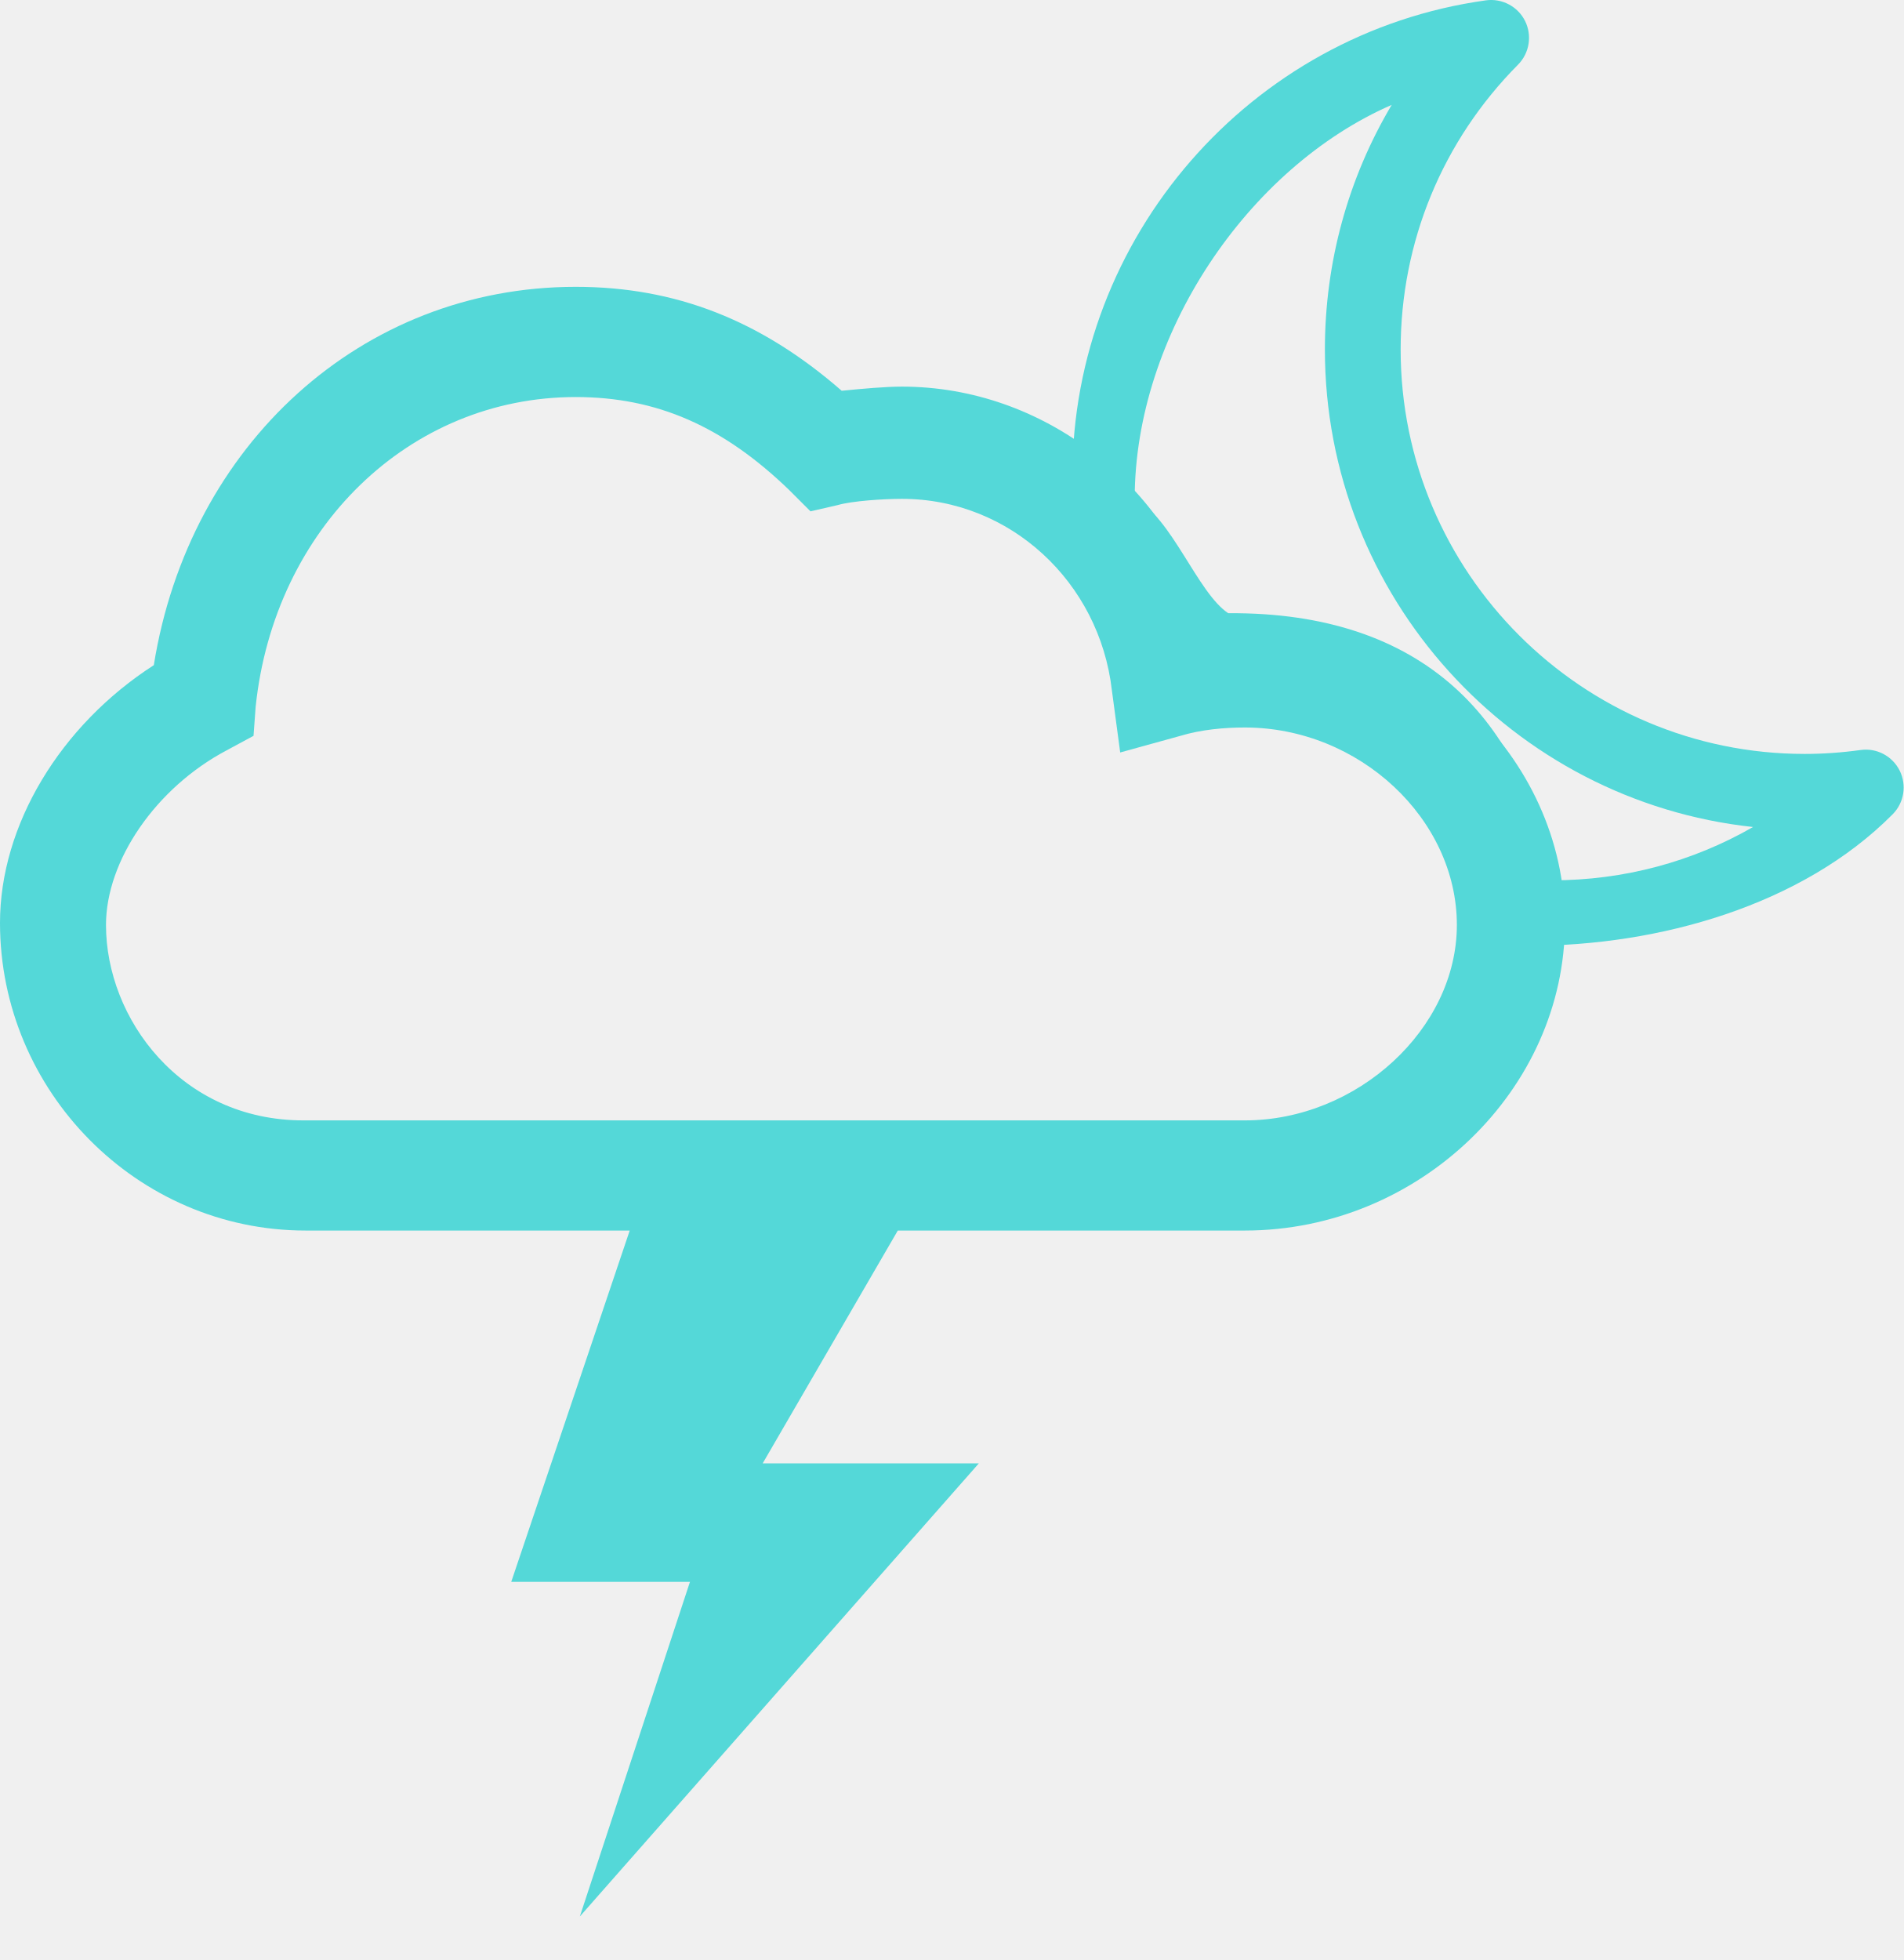
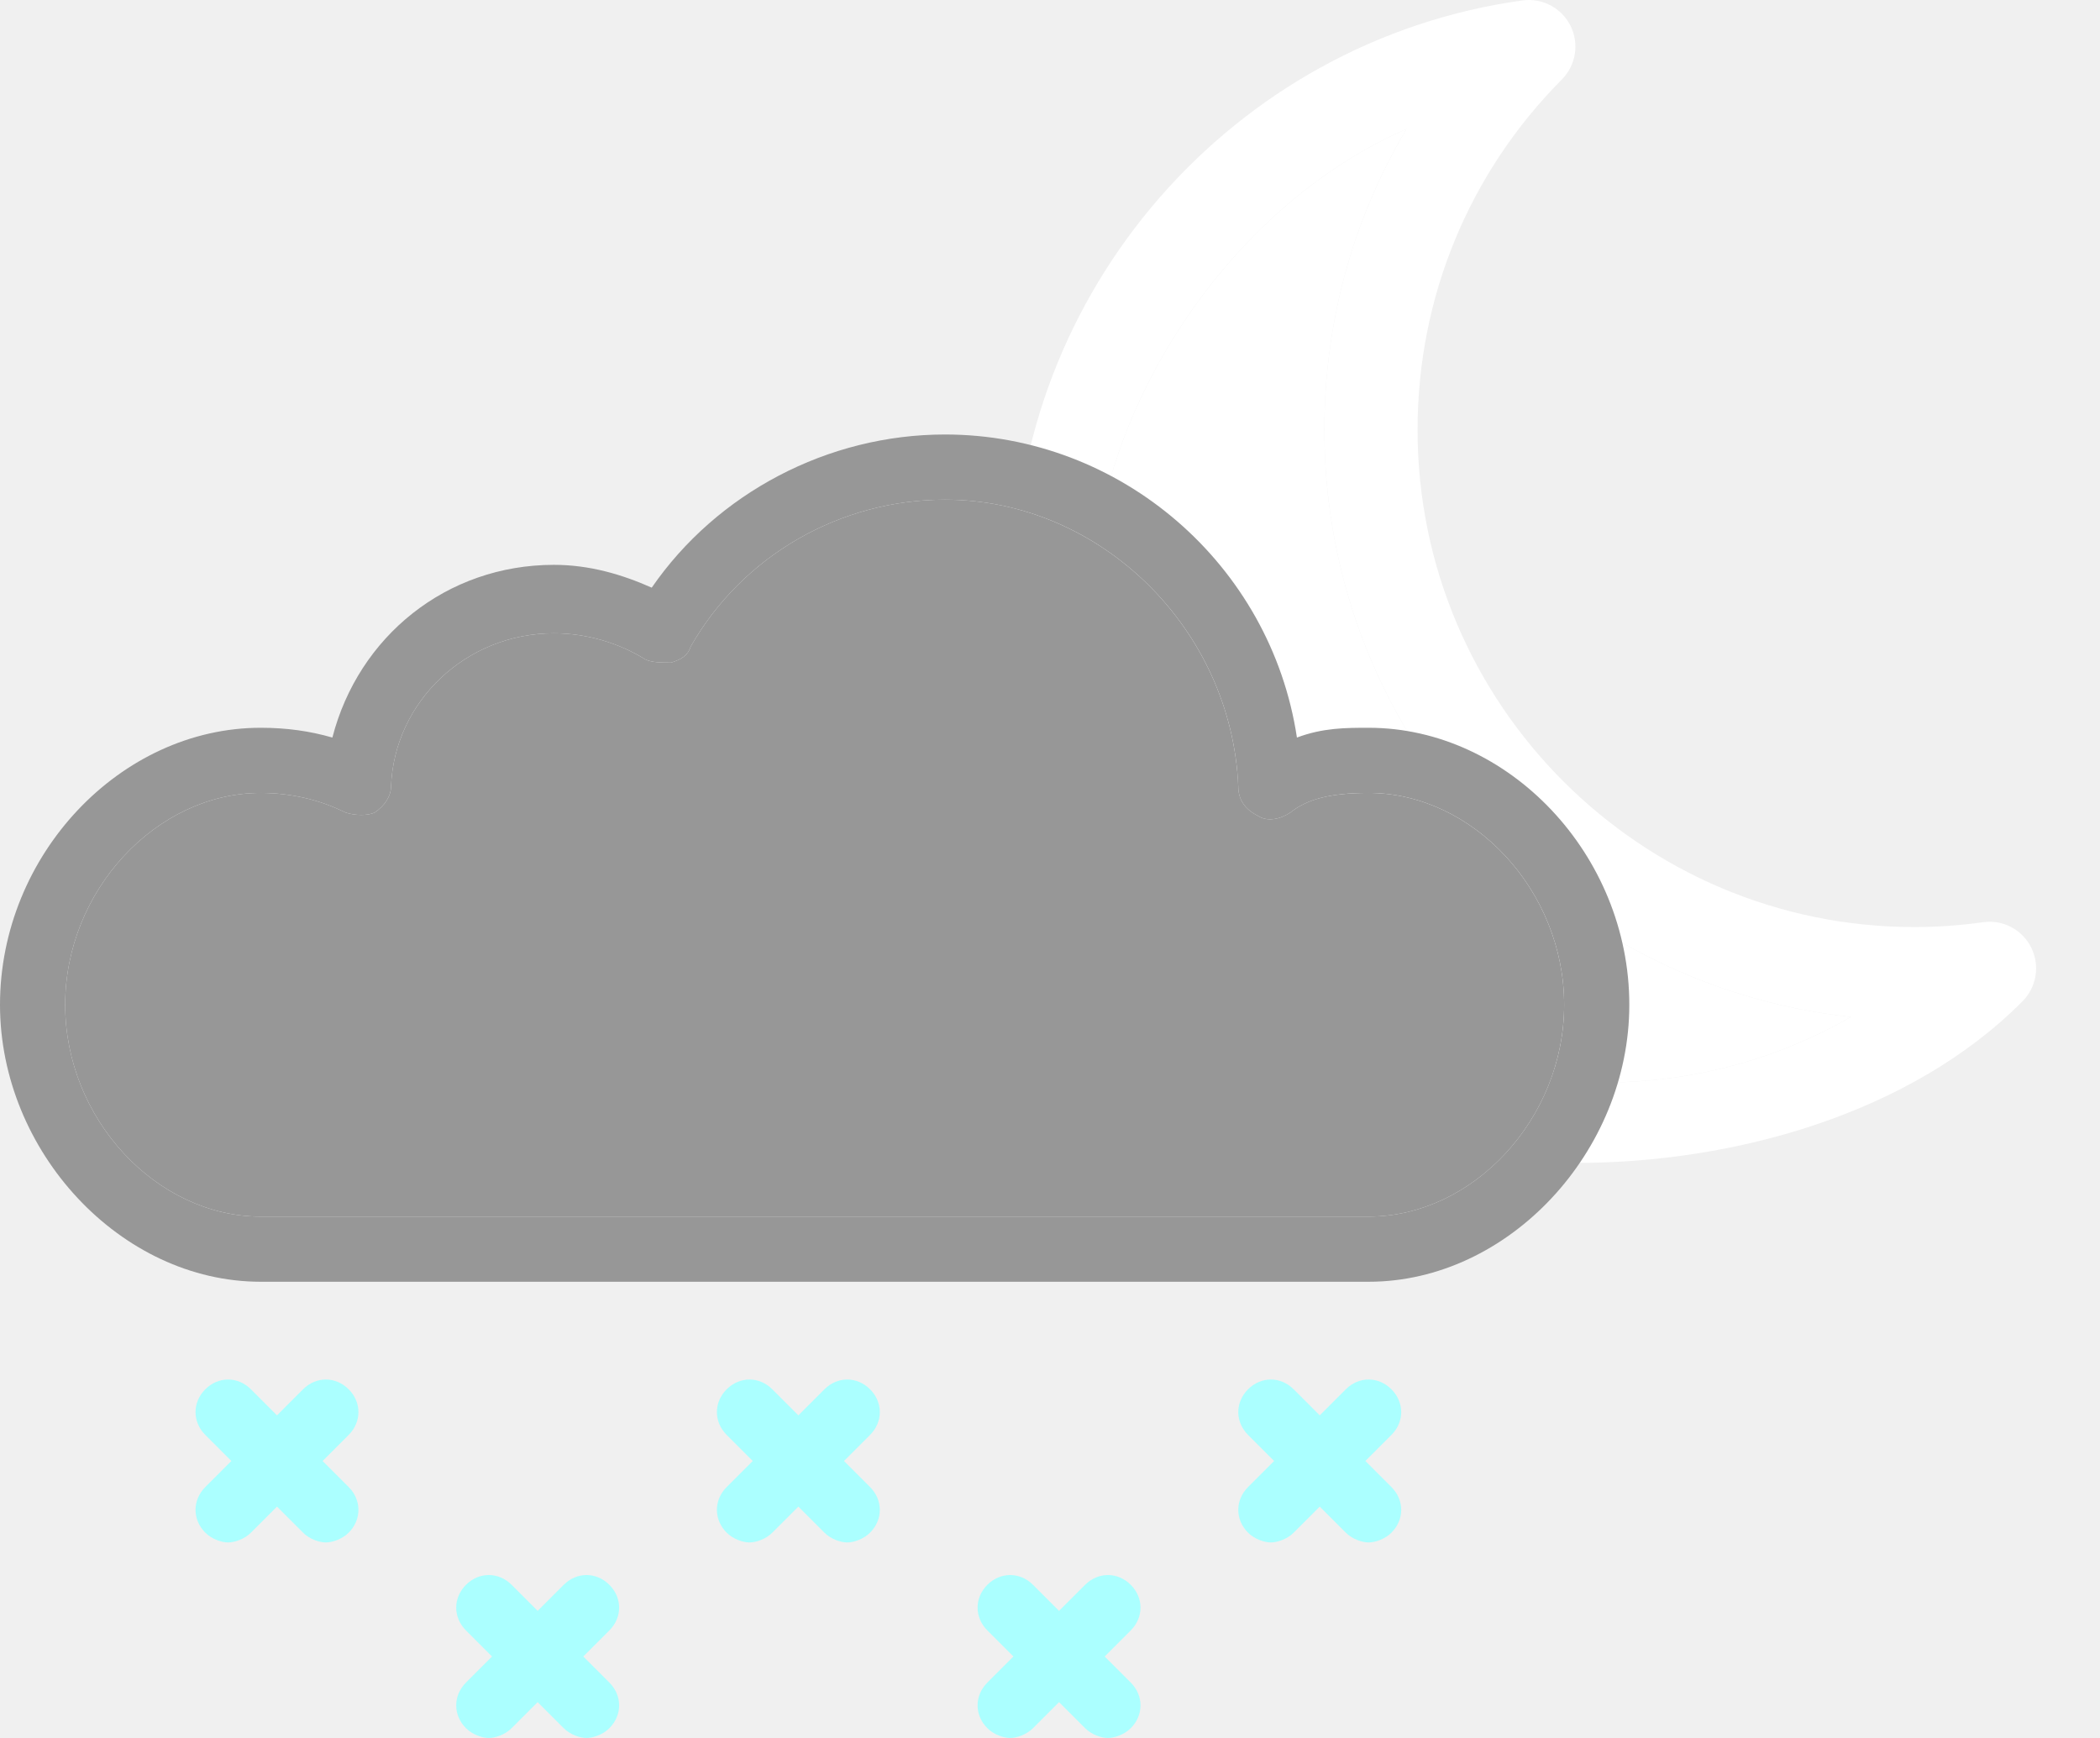
- <svg xmlns="http://www.w3.org/2000/svg" width="34" height="35" viewBox="0 0 34 35" fill="none">
-   <path d="M22.234 11.024C22.011 11.024 21.788 11.024 21.566 11.061C20.86 8.649 18.633 6.904 16.109 6.904C15.812 6.904 15.404 6.941 15.033 6.978C13.585 5.716 12.063 5.122 10.282 5.122C6.459 5.122 3.378 7.943 2.747 11.878C1.076 12.954 0 14.736 0 16.48C0 19.487 2.45 21.974 5.456 21.974H11.247L9.131 28.247H12.323L10.356 34.223L17.483 26.131H13.622L16.035 21.974H22.234C25.352 21.974 27.95 19.45 27.95 16.48C27.95 13.511 25.314 11.024 22.234 11.024ZM17.186 20.007H11.878H5.419C3.229 20.007 1.893 18.188 1.893 16.517C1.893 15.367 2.784 14.068 4.046 13.4L4.528 13.14L4.566 12.62C4.9 9.428 7.312 7.09 10.282 7.09C11.729 7.09 12.917 7.609 14.105 8.76L14.476 9.131L14.959 9.02C15.218 8.945 15.775 8.908 16.109 8.908C18.039 8.908 19.635 10.393 19.858 12.323L20.007 13.437L21.083 13.14C21.454 13.028 21.863 12.991 22.234 12.991C24.275 12.991 26.02 14.624 26.02 16.517C26.02 18.373 24.238 20.007 22.234 20.007H17.186V20.007Z" fill="#54D8D8" />
-   <path d="M33.231 13.393C32.892 13.44 32.557 13.463 32.233 13.463C28.254 13.463 25.016 10.224 25.016 6.242C25.016 4.323 25.761 2.516 27.113 1.154C27.317 0.948 27.367 0.634 27.238 0.374C27.108 0.115 26.827 -0.033 26.54 0.006C22.329 0.589 19.153 4.24 19.153 8.499C20.041 8.698 20.622 10.497 21.566 11.135C24.37 11.251 26.59 12.659 27.319 16.889C29.619 16.889 32.182 16.175 33.803 14.541C34.008 14.335 34.058 14.021 33.929 13.761C33.799 13.502 33.519 13.352 33.231 13.393ZM27.723 15.72C27.225 12.873 25.444 10.924 21.937 10.95C21.389 10.59 20.921 9.227 20.266 8.908C20.266 5.986 22.281 2.995 24.856 1.873C24.078 3.182 23.663 4.681 23.663 6.242C23.663 10.658 27.017 14.306 31.31 14.768C30.23 15.389 29.002 15.72 27.723 15.72Z" fill="#54D8D8" />
+ <svg xmlns="http://www.w3.org/2000/svg" width="29" height="24" viewBox="0 0 29 24" fill="none">
+   <path d="M27.387 12.735C27.064 12.78 26.745 12.802 26.438 12.802C22.654 12.802 19.576 9.722 19.576 5.935C19.576 4.111 20.283 2.392 21.569 1.097C21.763 0.901 21.811 0.603 21.688 0.356C21.564 0.109 21.297 -0.032 21.024 0.006C17.02 0.56 14 4.031 14 8.081C14.845 8.271 15.397 9.981 16.294 10.588C18.961 10.698 21.071 12.037 21.765 16.059C23.952 16.059 26.389 15.38 27.931 13.826C28.125 13.63 28.173 13.332 28.05 13.085C27.927 12.838 27.66 12.696 27.387 12.735ZM22.149 14.948C21.676 12.241 19.982 10.387 16.647 10.412C16.126 10.07 15.681 8.774 15.059 8.471C15.059 5.692 16.974 2.848 19.423 1.781C18.683 3.026 18.289 4.451 18.289 5.935C18.289 10.135 21.478 13.603 25.56 14.043C24.533 14.633 23.366 14.948 22.149 14.948Z" fill="white" />
+   <path d="M15.059 8.471C15.059 5.692 16.974 2.848 19.423 1.781C18.683 3.026 18.289 4.451 18.289 5.935C18.289 10.135 21.478 13.603 25.56 14.043C24.533 14.633 23.366 14.948 22.149 14.948C21.676 12.241 19.982 10.387 16.647 10.412C16.126 10.07 15.681 8.774 15.059 8.471Z" fill="white" />
+   <path d="M18.9 10.05C18.585 10.05 18.27 10.05 17.91 10.185C17.55 7.8 15.48 6 13.05 6C11.43 6 9.9 6.81 9 8.115C8.595 7.935 8.145 7.8 7.65 7.8C6.165 7.8 4.95 8.79 4.59 10.185C4.275 10.095 3.96 10.05 3.6 10.05C1.665 10.05 0 11.805 0 13.875C0 15.9 1.665 17.7 3.6 17.7H18.9C20.835 17.7 22.5 15.9 22.5 13.875C22.5 11.805 20.835 10.05 18.9 10.05ZM18.9 16.8H3.6C2.16 16.8 0.9 15.45 0.9 13.875C0.9 12.3 2.16 10.95 3.6 10.95C4.005 10.95 4.41 11.04 4.77 11.22C4.905 11.265 5.085 11.265 5.175 11.22C5.31 11.13 5.4 10.995 5.4 10.86C5.445 9.69 6.435 8.745 7.65 8.745C8.1 8.745 8.55 8.88 8.91 9.105C9 9.15 9.135 9.15 9.27 9.15C9.405 9.105 9.495 9.06 9.54 8.925C10.26 7.665 11.61 6.9 13.05 6.9C15.21 6.9 17.01 8.7 17.1 10.86C17.1 11.04 17.19 11.175 17.37 11.265C17.505 11.355 17.685 11.31 17.82 11.22C18.045 11.04 18.36 10.95 18.9 10.95C20.34 10.95 21.6 12.3 21.6 13.875C21.6 15.45 20.34 16.8 18.9 16.8Z" fill="#979797" />
+   <path d="M18.9 16.8H3.6C2.16 16.8 0.9 15.45 0.9 13.875C0.9 12.3 2.16 10.95 3.6 10.95C4.005 10.95 4.41 11.04 4.77 11.22C4.905 11.265 5.085 11.265 5.175 11.22C5.31 11.13 5.4 10.995 5.4 10.86C5.445 9.69 6.435 8.745 7.65 8.745C8.1 8.745 8.55 8.88 8.91 9.105C9 9.15 9.135 9.15 9.27 9.15C9.405 9.105 9.495 9.06 9.54 8.925C10.26 7.665 11.61 6.9 13.05 6.9C15.21 6.9 17.01 8.7 17.1 10.86C17.1 11.04 17.19 11.175 17.37 11.265C17.505 11.355 17.685 11.31 17.82 11.22C18.045 11.04 18.36 10.95 18.9 10.95C20.34 10.95 21.6 12.3 21.6 13.875C21.6 15.45 20.34 16.8 18.9 16.8Z" fill="#979797" />
+   <path d="M2.835 21.165C2.925 21.255 3.06 21.3 3.15 21.3C3.24 21.3 3.375 21.255 3.465 21.165L3.825 20.805L4.185 21.165C4.275 21.255 4.41 21.3 4.5 21.3C4.59 21.3 4.725 21.255 4.815 21.165C4.995 20.985 4.995 20.715 4.815 20.535L4.455 20.175L4.815 19.815C4.995 19.635 4.995 19.365 4.815 19.185C4.635 19.005 4.365 19.005 4.185 19.185L3.825 19.545L3.465 19.185C3.285 19.005 3.015 19.005 2.835 19.185C2.655 19.365 2.655 19.635 2.835 19.815L3.195 20.175L2.835 20.535C2.655 20.715 2.655 20.985 2.835 21.165Z" fill="#ABFFFF" />
+   <path d="M6.435 23.865C6.525 23.955 6.66 24 6.75 24C6.84 24 6.975 23.955 7.065 23.865L7.425 23.505L7.785 23.865C7.875 23.955 8.01 24 8.1 24C8.19 24 8.325 23.955 8.415 23.865C8.595 23.685 8.595 23.415 8.415 23.235L8.055 22.875L8.415 22.515C8.595 22.335 8.595 22.065 8.415 21.885C8.235 21.705 7.965 21.705 7.785 21.885L7.425 22.245L7.065 21.885C6.885 21.705 6.615 21.705 6.435 21.885C6.255 22.065 6.255 22.335 6.435 22.515L6.795 22.875L6.435 23.235C6.255 23.415 6.255 23.685 6.435 23.865Z" fill="#ABFFFF" />
+   <path d="M10.035 21.165C10.125 21.255 10.26 21.3 10.35 21.3C10.44 21.3 10.575 21.255 10.665 21.165L11.025 20.805L11.385 21.165C11.475 21.255 11.61 21.3 11.7 21.3C11.79 21.3 11.925 21.255 12.015 21.165C12.195 20.985 12.195 20.715 12.015 20.535L11.655 20.175L12.015 19.815C12.195 19.635 12.195 19.365 12.015 19.185C11.835 19.005 11.565 19.005 11.385 19.185L11.025 19.545L10.665 19.185C10.485 19.005 10.215 19.005 10.035 19.185C9.855 19.365 9.855 19.635 10.035 19.815L10.395 20.175L10.035 20.535C9.855 20.715 9.855 20.985 10.035 21.165Z" fill="#ABFFFF" />
+   <path d="M13.635 23.865C13.725 23.955 13.86 24 13.95 24C14.04 24 14.175 23.955 14.265 23.865L14.625 23.505L14.985 23.865C15.075 23.955 15.21 24 15.3 24C15.39 24 15.525 23.955 15.615 23.865C15.795 23.685 15.795 23.415 15.615 23.235L15.255 22.875L15.615 22.515C15.795 22.335 15.795 22.065 15.615 21.885C15.435 21.705 15.165 21.705 14.985 21.885L14.625 22.245L14.265 21.885C14.085 21.705 13.815 21.705 13.635 21.885C13.455 22.065 13.455 22.335 13.635 22.515L13.995 22.875L13.635 23.235C13.455 23.415 13.455 23.685 13.635 23.865Z" fill="#ABFFFF" />
+   <path d="M17.235 21.165C17.325 21.255 17.46 21.3 17.55 21.3C17.64 21.3 17.775 21.255 17.865 21.165L18.225 20.805L18.585 21.165C18.675 21.255 18.81 21.3 18.9 21.3C18.99 21.3 19.125 21.255 19.215 21.165C19.395 20.985 19.395 20.715 19.215 20.535L18.855 20.175L19.215 19.815C19.395 19.635 19.395 19.365 19.215 19.185C19.035 19.005 18.765 19.005 18.585 19.185L18.225 19.545L17.865 19.185C17.685 19.005 17.415 19.005 17.235 19.185C17.055 19.365 17.055 19.635 17.235 19.815L17.595 20.175L17.235 20.535C17.055 20.715 17.055 20.985 17.235 21.165Z" fill="#ABFFFF" />
</svg>
